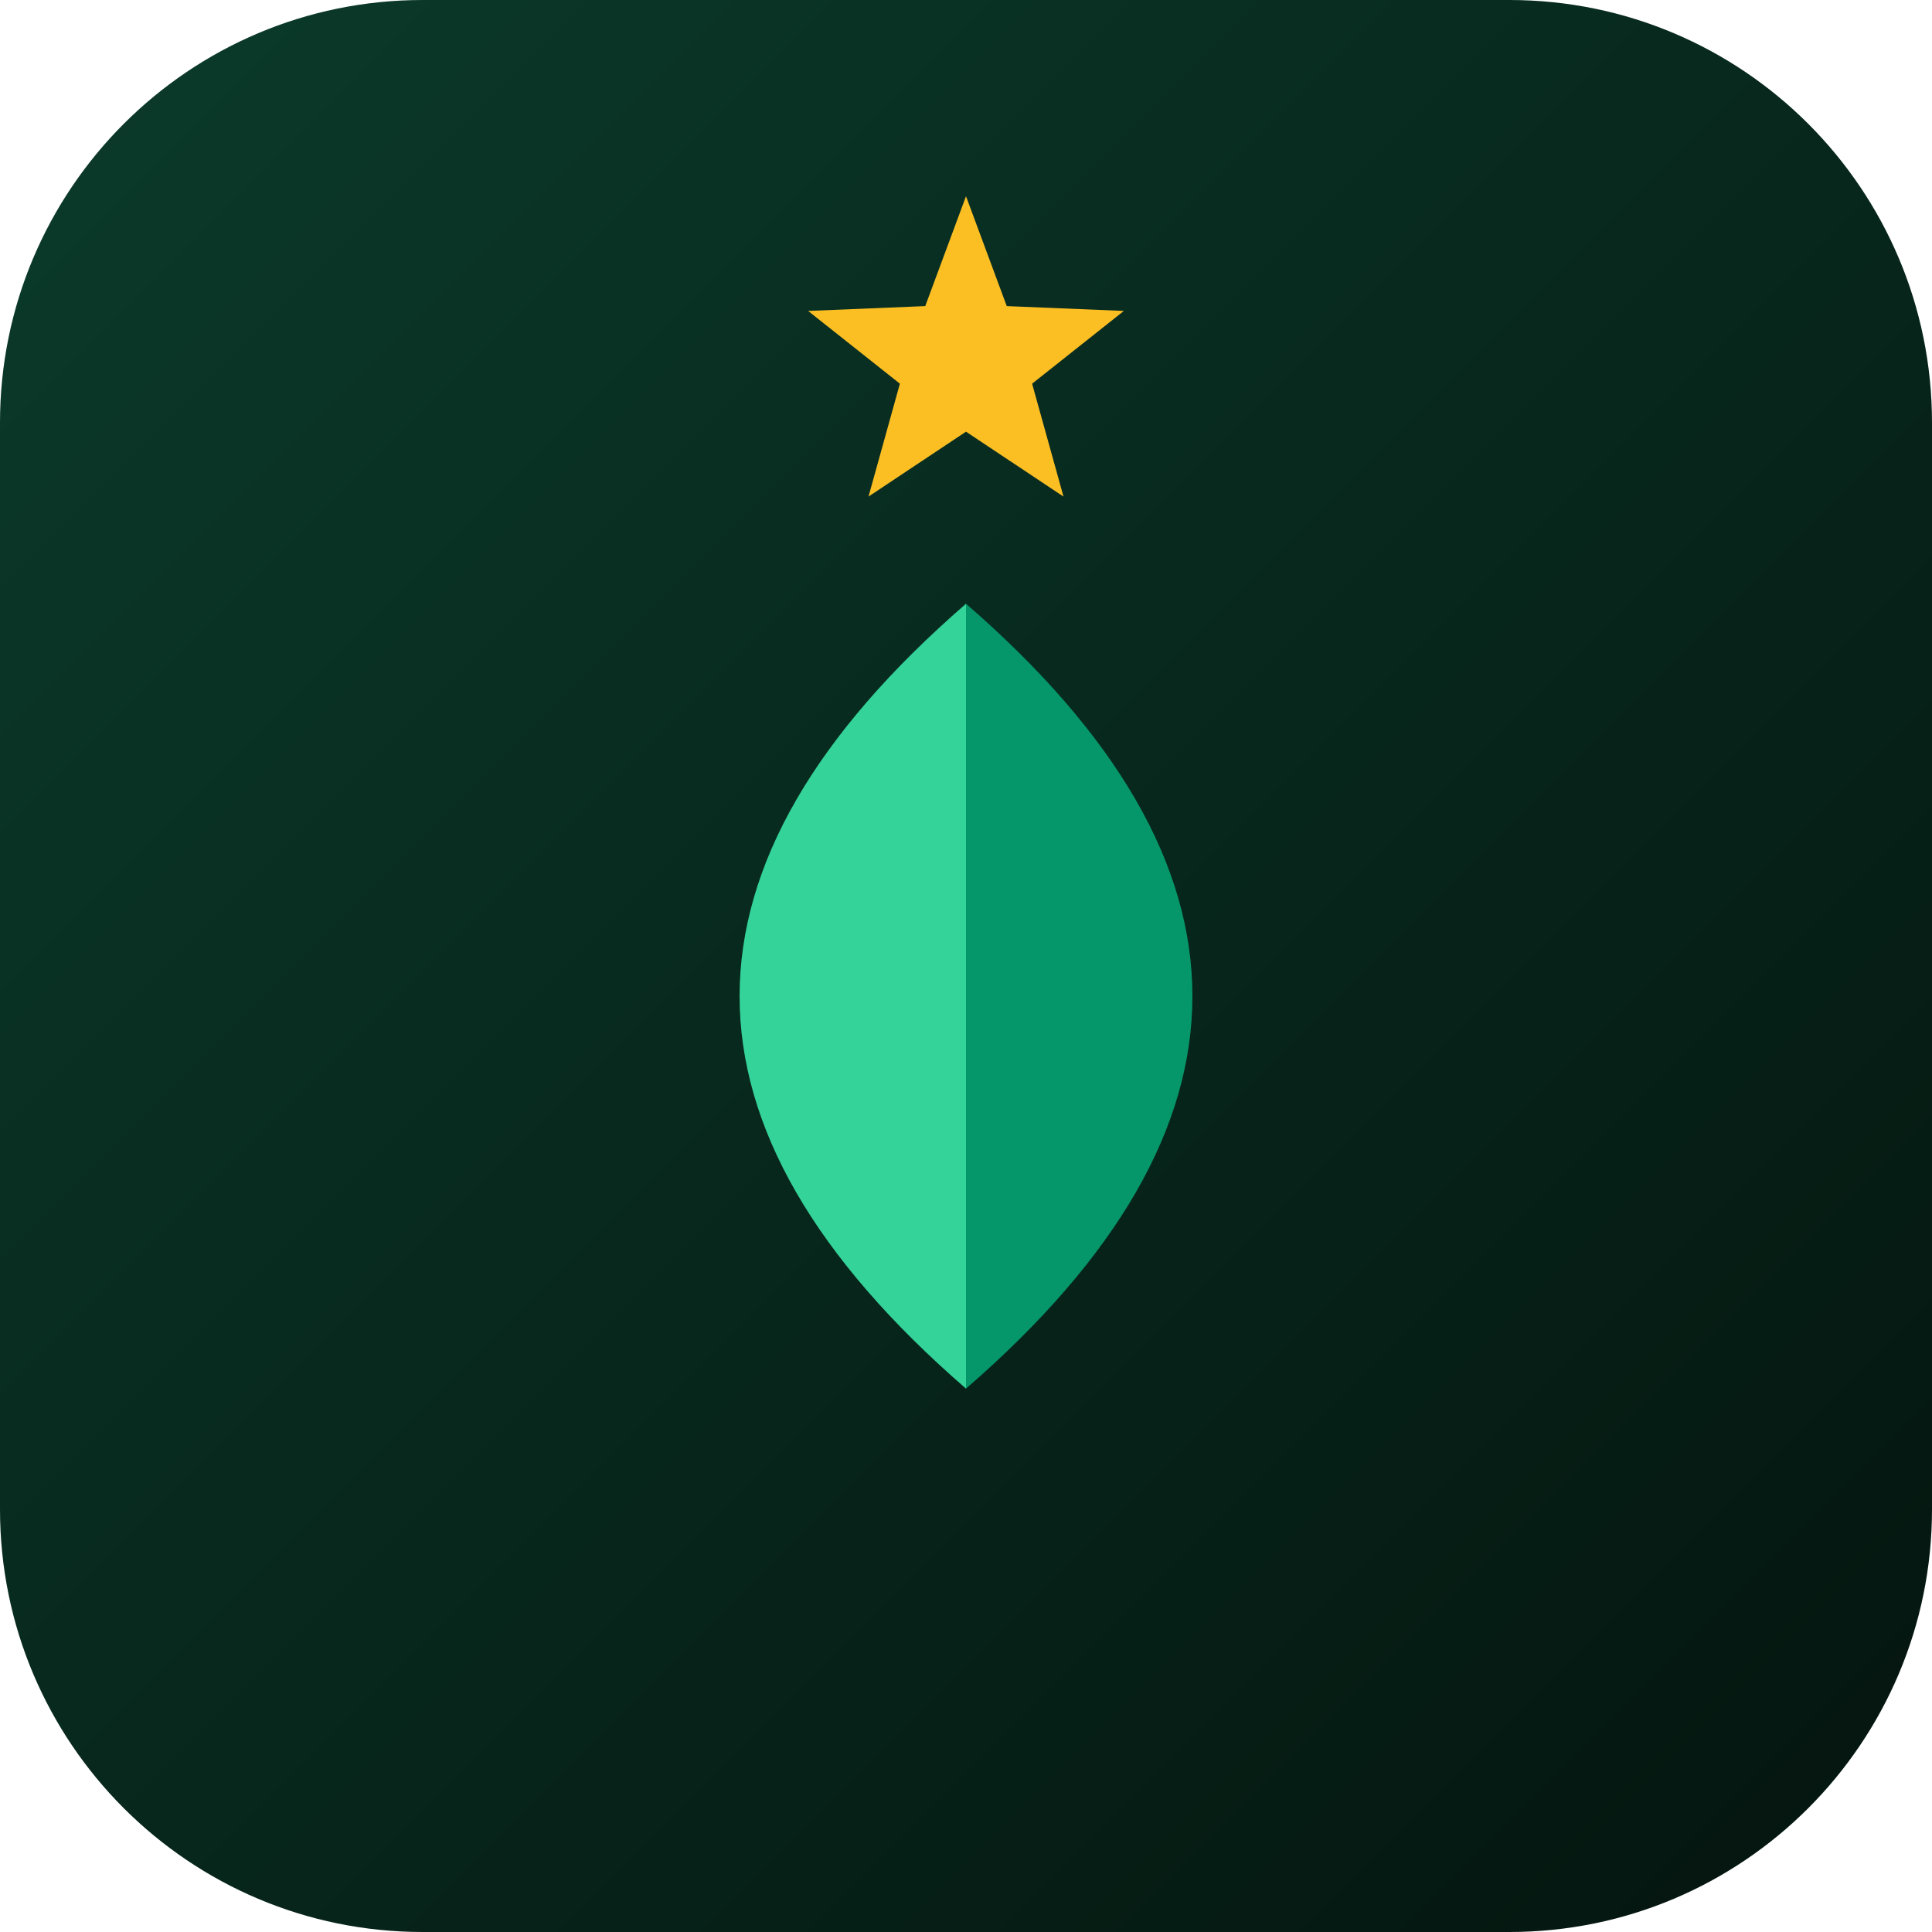
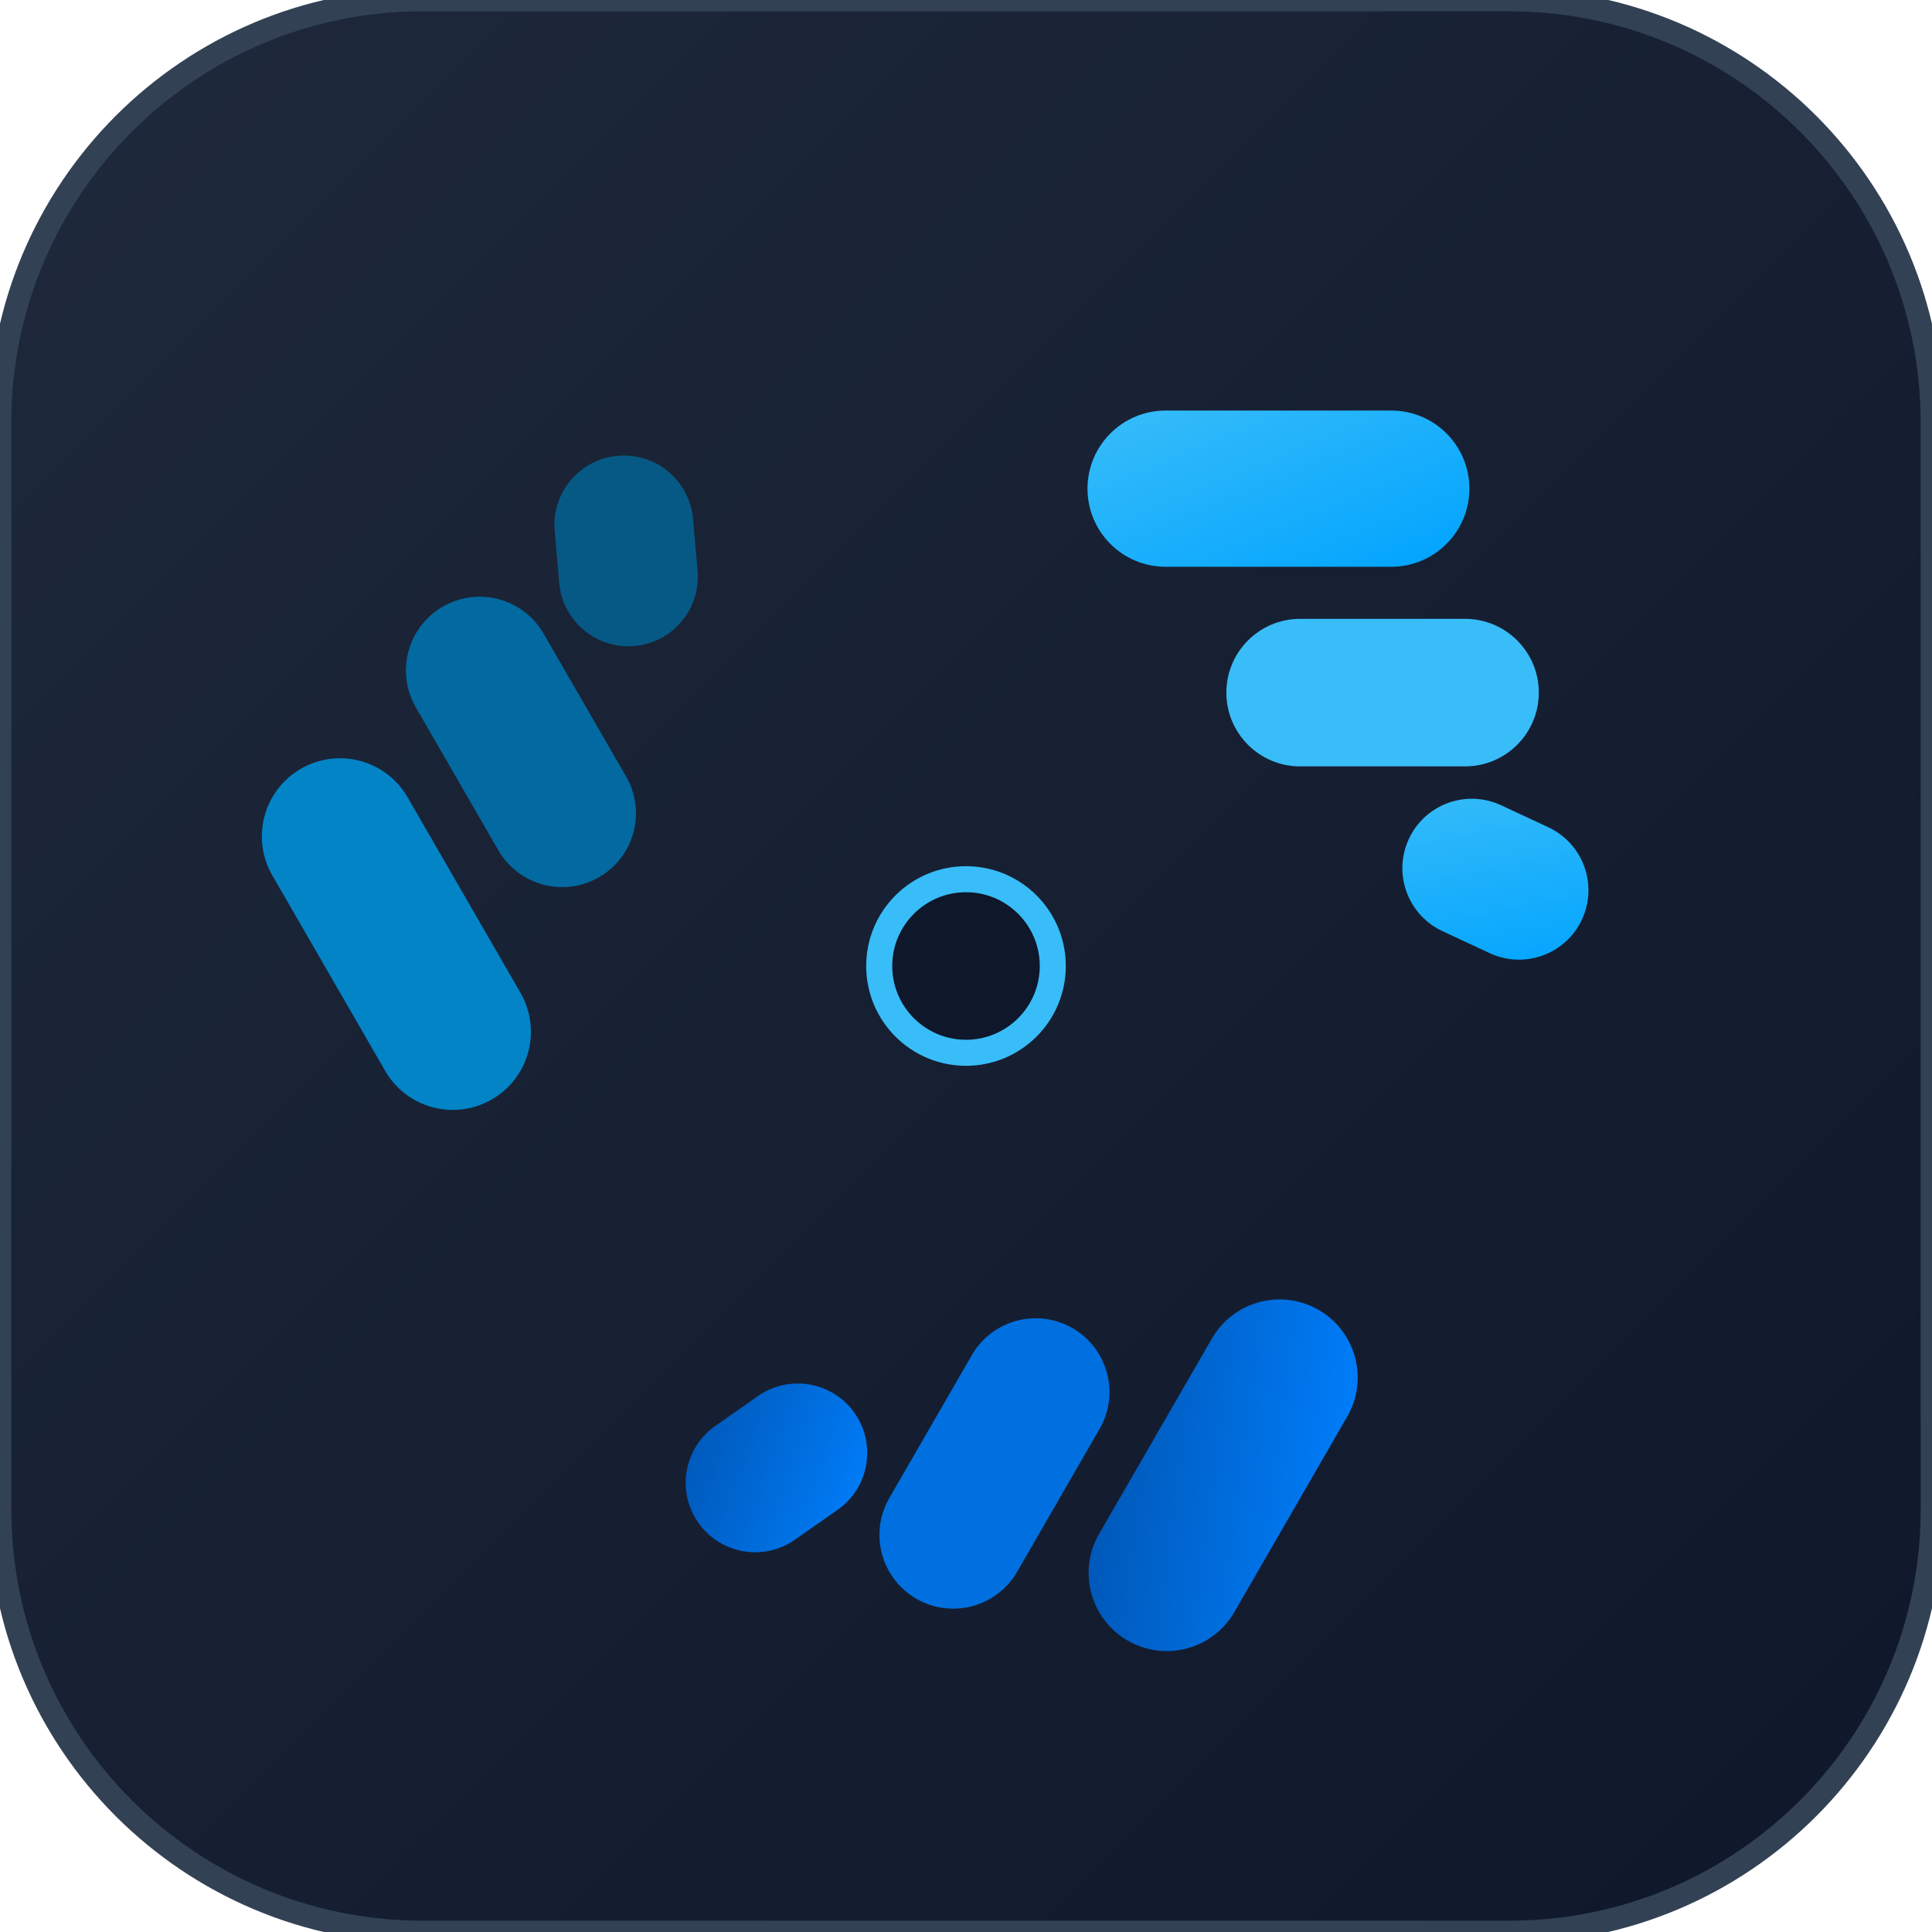
- <svg xmlns="http://www.w3.org/2000/svg" viewBox="0 0 64 64" role="img" aria-label="Renewable Vietnam">
+ <svg xmlns="http://www.w3.org/2000/svg" viewBox="0 0 128 128" width="100%" height="100%">
  <defs>
-     <linearGradient id="tile" x1="0" y1="0" x2="1" y2="1">
-       <stop offset="0" stop-color="#0B3B2B" />
-       <stop offset="1" stop-color="#04140E" />
+     <linearGradient id="bgDark" x1="0%" y1="0%" x2="100%" y2="100%">
+       <stop offset="0%" stop-color="#1E293B" />
+       <stop offset="100%" stop-color="#0F172A" />
+     </linearGradient>
+     <linearGradient id="symCyan" x1="0%" y1="0%" x2="100%" y2="100%">
+       <stop offset="0%" stop-color="#38BDF8" />
+       <stop offset="100%" stop-color="#00A3FF" />
+     </linearGradient>
+     <linearGradient id="symBlue" x1="0%" y1="0%" x2="100%" y2="100%">
+       <stop offset="0%" stop-color="#0080FF" />
+       <stop offset="100%" stop-color="#0055B3" />
    </linearGradient>
  </defs>
-   <rect width="64" height="64" rx="14" fill="url(#tile)" />
-   <path d="M32 6.5 L33.35 10.14 L37.23 10.3 L34.19 12.71 L35.23 16.45 L32 14.3 L28.77 16.45 L29.81 12.71 L26.77 10.3 L30.65 10.14 Z" fill="#FBBF24" />
-   <path d="M32 20 Q17 33 32 46 Z" fill="#34D399" />
-   <path d="M32 20 Q47 33 32 46 Z" fill="#059669" />
+   <rect width="128" height="128" rx="28" fill="url(#bgDark)" stroke="#334155" stroke-width="1.5" />
+   <g transform="translate(64, 64) scale(1.15)">
+     <g transform="rotate(0)">
+       <rect x="7" y="-32" width="22" height="9" rx="4.5" fill="url(#symCyan)" />
+       <rect x="15" y="-20" width="18" height="8.5" rx="4.25" fill="#38BDF8" />
+       <rect x="25" y="-9" width="11" height="8" rx="4" transform="rotate(25 30.5 -5)" fill="url(#symCyan)" />
+     </g>
+     <g transform="rotate(120)">
+       <rect x="7" y="-32" width="22" height="9" rx="4.5" fill="url(#symBlue)" />
+       <rect x="15" y="-20" width="18" height="8.5" rx="4.25" fill="#0070E0" />
+       <rect x="25" y="-9" width="11" height="8" rx="4" transform="rotate(25 30.5 -5)" fill="url(#symBlue)" />
+     </g>
+     <g transform="rotate(240)">
+       <rect x="7" y="-32" width="22" height="9" rx="4.5" fill="#0284C7" />
+       <rect x="15" y="-20" width="18" height="8.5" rx="4.25" fill="#0369A1" />
+       <rect x="25" y="-9" width="11" height="8" rx="4" transform="rotate(25 30.5 -5)" fill="#075985" />
+     </g>
+     <circle cx="0" cy="0" r="5" fill="#0F172A" stroke="#38BDF8" stroke-width="1.5" />
+   </g>
</svg>
